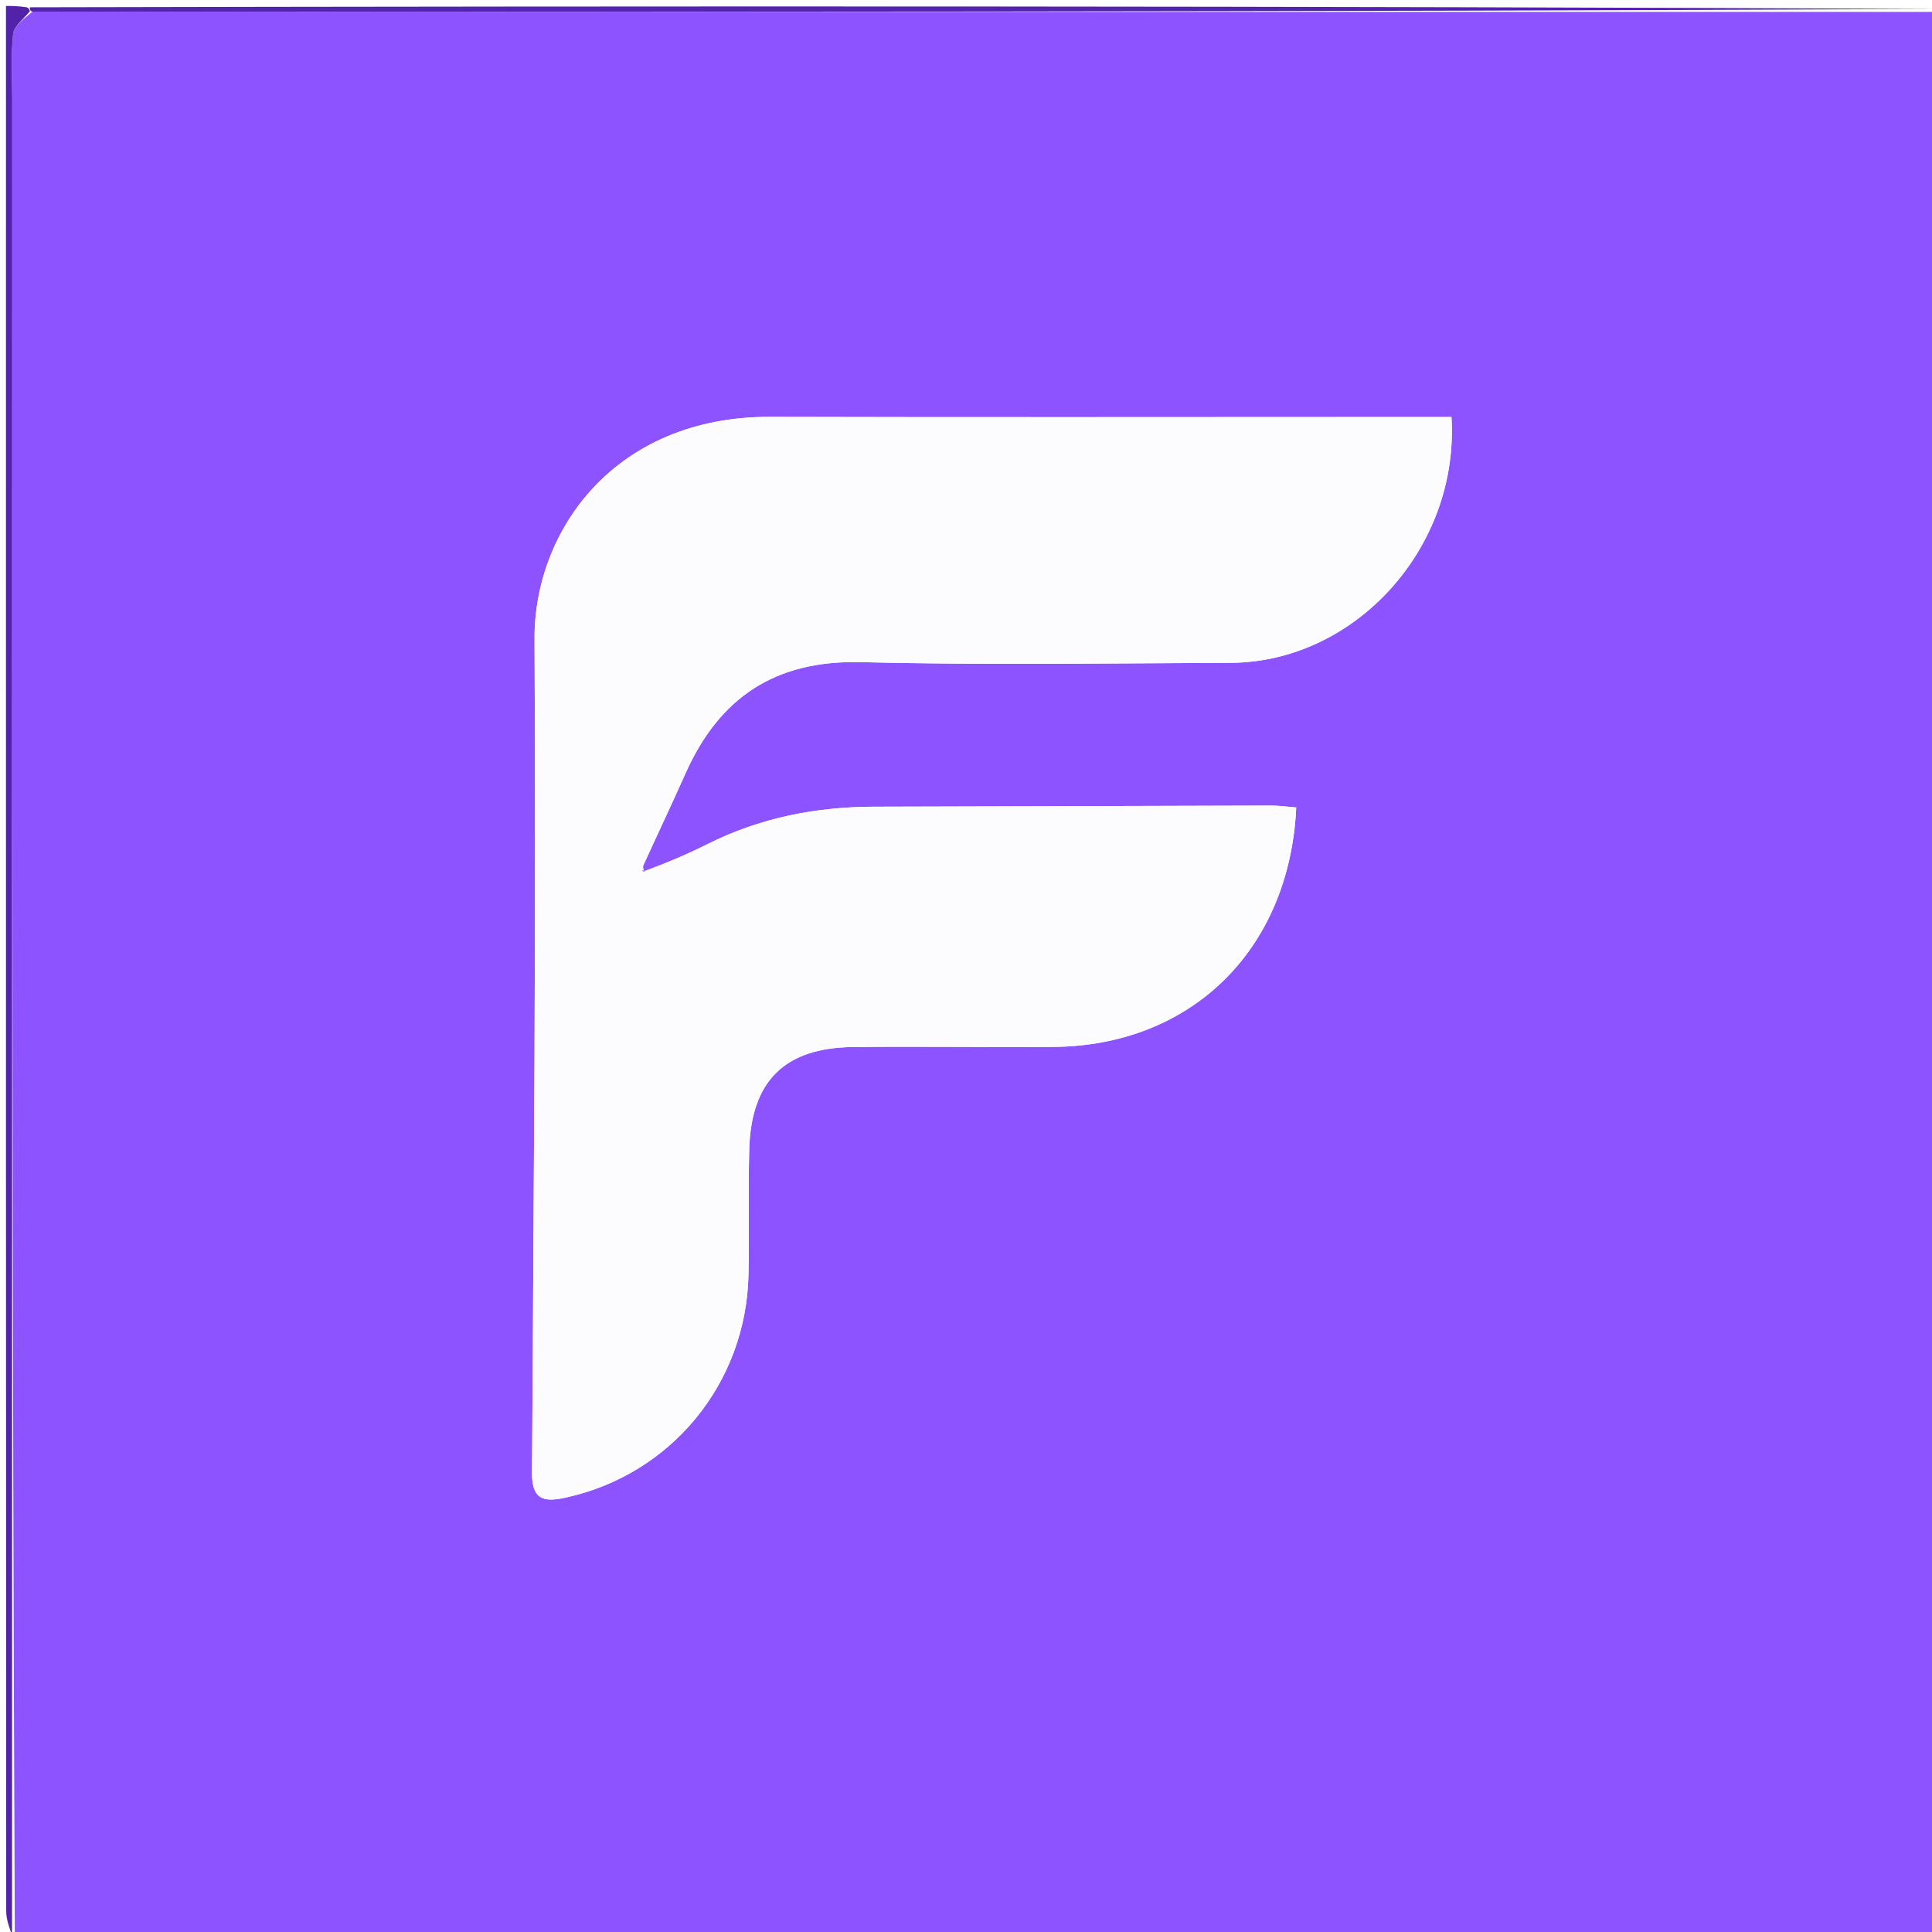
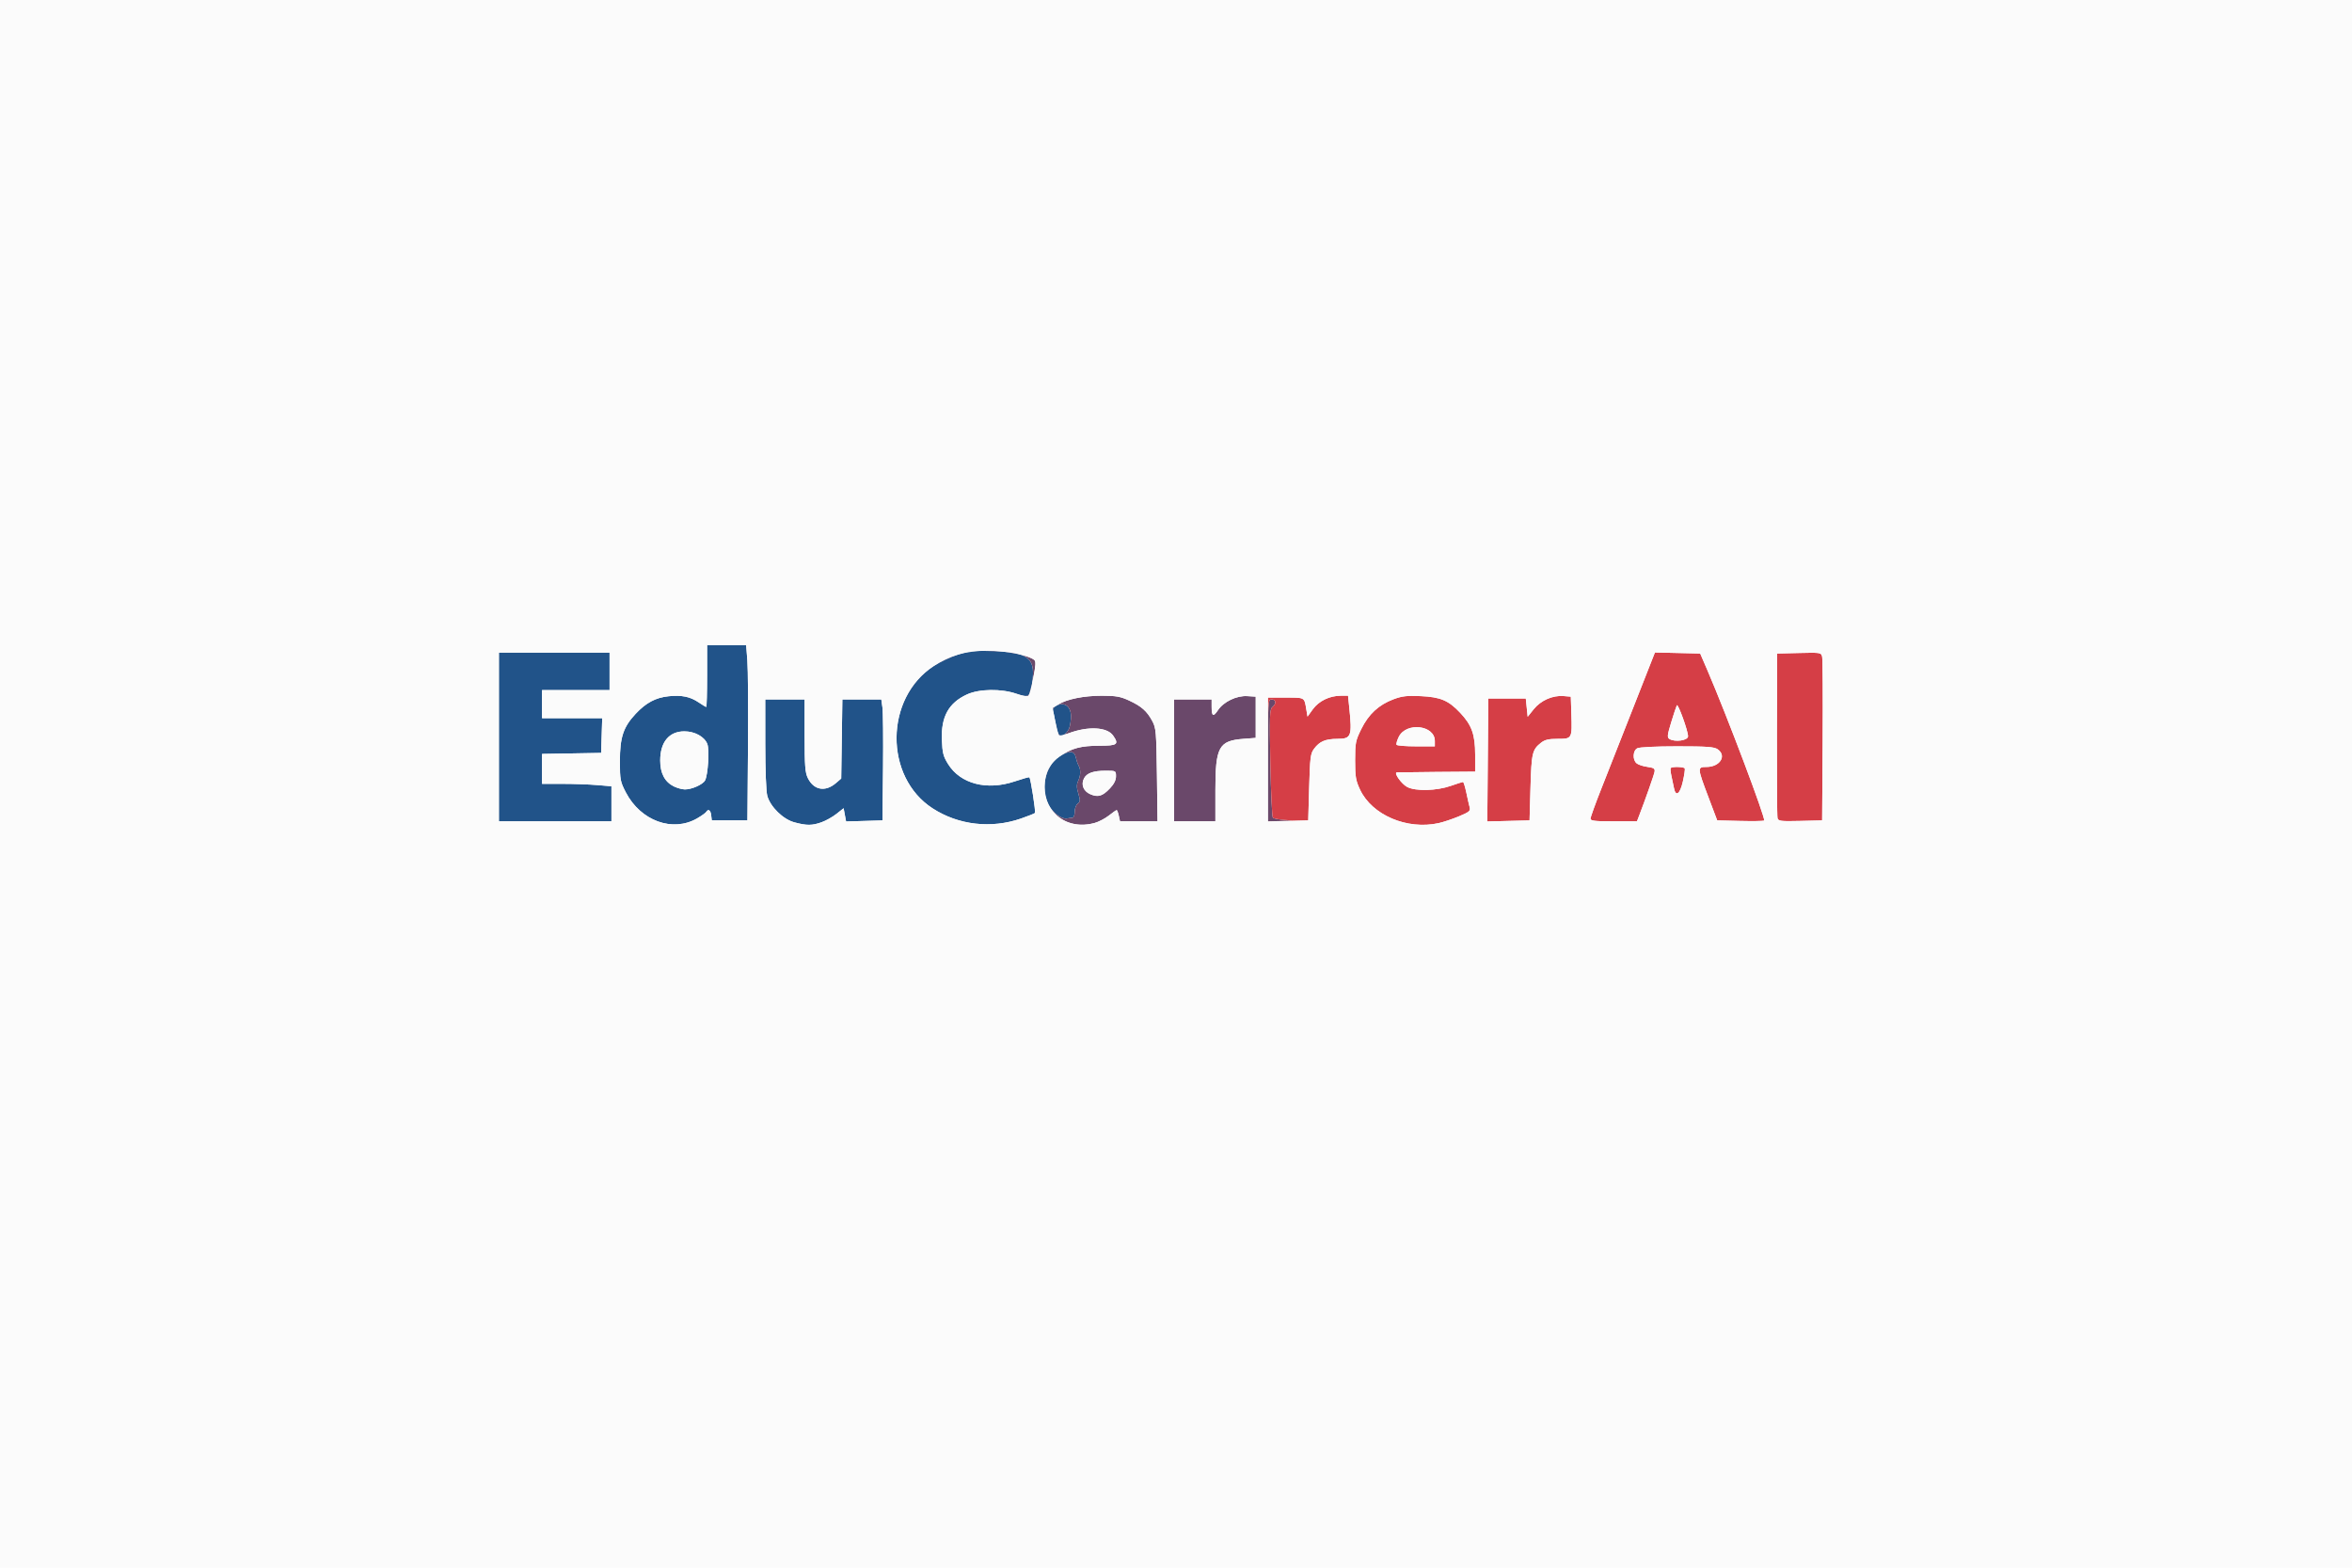
- <svg xmlns="http://www.w3.org/2000/svg" version="1.1" id="Layer_1" x="0px" y="0px" width="100%" viewBox="0 0 324 324" enable-background="new 0 0 324 324" xml:space="preserve">
-   <path fill="#8C53FE" opacity="1" stroke="none" d=" M325,2   C325,109.594 325,217.188 325,325   C217.645,325 110.291,325 2.485,324.532   C2.038,221.592 2.042,119.121 2.048,16.649   C2.048,12.984 1.807,9.29 2.207,5.667   C2.356,4.323 4.025,3.146 5.467,1.944   C112.289,1.996 218.644,1.998 325,2  M108.071,146.077   C108.071,146.077 107.858,145.878 107.847,145.15   C110.218,140.012 112.647,134.899 114.949,129.729   C120.632,116.965 130.012,110.691 144.386,111.044   C165.03,111.551 185.695,111.236 206.35,111.155   C227.249,111.073 244.764,91.855 243.412,69.933   C239.692,69.933 235.913,69.933 232.133,69.933   C197.818,69.932 163.503,70.003 129.188,69.906   C103.034,69.832 89.532,89.063 89.641,107.22   C89.923,153.858 89.49,200.5 89.222,247.139   C89.195,251.881 91.701,251.854 95.009,251.119   C112.625,247.203 125.125,231.972 125.518,213.822   C125.67,206.828 125.464,199.826 125.644,192.834   C125.94,181.306 131.568,175.711 143.056,175.587   C154.215,175.467 165.377,175.642 176.537,175.57   C199.742,175.422 216.257,159.325 217.381,135.413   C215.961,135.303 214.525,135.094 213.09,135.098   C190.935,135.147 168.78,135.242 146.626,135.285   C136.817,135.304 127.451,137.143 118.627,141.569   C115.244,143.266 111.736,144.714 108.071,146.077  z" />
-   <path fill="#5222A9" opacity="1" stroke="none" d=" M5.001,1.893   C4.025,3.146 2.356,4.323 2.207,5.667   C1.807,9.29 2.048,12.984 2.048,16.649   C2.042,119.121 2.038,221.592 2.017,324.532   C1.667,323.503 1.043,322.006 1.042,320.508   C0.995,238.633 1,156.758 1,74.883   C1,50.255 1,25.628 1.002,1   C2.003,1 3.002,1 4.5,1.223   C5,1.447 5.001,1.893 5.001,1.893  z" />
-   <path fill="#5223AD" opacity="1" stroke="none" d=" M5.467,1.944   C5.001,1.893 5,1.447 5,1.223   C111.667,1 218.333,1 325,1.5   C218.644,1.998 112.289,1.996 5.467,1.944  z" />
-   <path fill="#FCFBFE" opacity="1" stroke="none" d=" M108.286,146.275   C111.736,144.714 115.244,143.266 118.627,141.569   C127.451,137.143 136.817,135.304 146.626,135.285   C168.78,135.242 190.935,135.147 213.09,135.098   C214.525,135.094 215.961,135.303 217.381,135.413   C216.257,159.325 199.742,175.422 176.537,175.57   C165.377,175.642 154.215,175.467 143.056,175.587   C131.568,175.711 125.94,181.306 125.644,192.834   C125.464,199.826 125.67,206.828 125.518,213.822   C125.125,231.972 112.625,247.203 95.009,251.119   C91.701,251.854 89.195,251.881 89.222,247.139   C89.49,200.5 89.923,153.858 89.641,107.22   C89.532,89.063 103.034,69.832 129.188,69.906   C163.503,70.003 197.818,69.932 232.133,69.933   C235.913,69.933 239.692,69.933 243.412,69.933   C244.764,91.855 227.249,111.073 206.35,111.155   C185.695,111.236 165.03,111.551 144.386,111.044   C130.012,110.691 120.632,116.965 114.949,129.729   C112.647,134.899 110.218,140.012 107.691,145.596   C107.785,146.12 108.035,146.197 108.286,146.275  z" />
-   <path fill="#8C53FE" opacity="1" stroke="none" d=" M108.179,146.176   C108.035,146.197 107.785,146.12 107.696,145.96   C107.858,145.878 108.071,146.077 108.179,146.176  z" />
+ <svg xmlns="http://www.w3.org/2000/svg" width="1254" height="836" viewBox="0 0 1254 836">
+   <g>
+     <path d="M 371.70 436.41 C358.64,443.98 341.61,437.78 333.69,422.59 C330.72,416.88 330.52,415.84 330.51,406.00 C330.50,393.19 332.31,387.72 338.89,380.68 C344.46,374.73 349.58,372.00 356.53,371.28 C363.44,370.57 367.98,371.50 372.44,374.53 C374.45,375.89 376.29,377.00 376.54,377.00 C376.79,377.00 377.00,369.58 377.00,360.50 L 377.00 344.00 L 397.82 344.00 L 398.46 352.25 C398.82,356.79 398.97,377.83 398.80,399.00 L 398.50 437.50 L 379.50 437.50 L 379.18 434.75 C378.86,431.98 377.63,431.17 376.51,432.99 C376.17,433.53 374.01,435.07 371.70,436.41 ZM 326.00 419.29 L 326.00 438.00 L 266.00 438.00 L 266.00 348.00 L 325.00 348.00 L 325.00 368.00 L 289.00 368.00 L 289.00 383.00 L 321.08 383.00 L 320.79 392.25 L 320.50 401.50 L 289.00 402.05 L 289.00 418.00 L 299.85 418.00 C305.82,418.00 314.14,418.29 318.35,418.65 ZM 544.35 436.51 C528.49,442.01 511.05,440.01 497.27,431.10 C471.20,414.24 471.66,372.10 498.10,355.01 C501.26,352.97 507.01,350.28 510.87,349.04 C516.94,347.09 519.45,346.84 529.20,347.21 C547.87,347.93 551.80,350.71 550.56,362.32 C549.55,371.70 548.80,372.37 542.00,369.99 C533.87,367.14 522.02,367.31 515.46,370.37 C505.74,374.89 501.68,382.29 502.18,394.58 C502.45,401.50 502.93,403.35 505.50,407.47 C512.07,418.02 526.17,421.69 541.00,416.70 C545.12,415.31 548.64,414.32 548.82,414.49 C549.54,415.20 552.31,433.02 551.78,433.55 C551.46,433.87 548.12,435.20 544.35,436.51 ZM 437.96 438.51 C432.92,440.29 430.11,440.30 423.54,438.53 C417.52,436.92 410.72,430.27 409.09,424.40 C408.46,422.11 408.01,410.72 408.01,396.75 L 408.00 373.00 L 429.00 373.00 L 429.00 392.25 C429.00,408.57 429.27,412.03 430.75,415.00 C433.95,421.40 440.04,422.45 445.70,417.58 L 448.50 415.18 L 448.81 394.09 L 449.11 373.00 L 469.88 373.00 L 470.48 377.25 C470.82,379.59 470.96,394.10 470.80,409.50 L 470.50 437.50 L 460.80 437.79 L 451.10 438.07 L 450.44 434.54 L 449.78 431.01 L 445.98 434.02 C443.89,435.67 440.28,437.69 437.96,438.51 ZM 359.26 419.36 C361.04,420.23 363.68,420.96 365.13,420.98 C368.79,421.01 374.74,418.36 375.91,416.17 C377.48,413.23 378.32,399.83 377.12,396.75 C375.60,392.86 370.44,390.01 364.88,390.00 C356.74,390.00 352.00,395.72 352.00,405.58 C352.00,412.35 354.44,416.98 359.26,419.36 ZM 571.75 436.08 C571.06,436.12 569.76,436.30 568.85,436.47 C566.09,437.01 561.20,433.32 559.04,429.08 C554.62,420.42 557.25,408.62 564.74,403.53 C569.77,400.12 572.79,400.19 573.54,403.75 C573.86,405.26 574.54,407.28 575.06,408.24 C576.32,410.56 576.24,413.37 574.84,416.45 C573.95,418.40 573.97,419.97 574.94,423.19 C576.03,426.83 575.98,427.54 574.60,428.55 C573.72,429.19 573.00,431.13 573.00,432.86 C573.00,434.66 572.47,436.03 571.75,436.08 ZM 570.05 388.37 C569.52,389.75 568.17,391.37 567.04,391.98 C564.71,393.23 563.85,391.79 562.59,384.50 C562.21,382.30 561.69,379.79 561.43,378.92 C561.14,377.91 561.94,376.89 563.61,376.13 C567.71,374.26 571.00,376.86 571.00,381.96 C571.00,384.11 570.57,387.00 570.05,388.37 Z" fill="rgb(33,83,137)" />
+     <path d="M 571.75 436.08 C572.47,436.03 573.00,434.66 573.00,432.86 C573.00,431.13 573.72,429.19 574.60,428.55 C575.98,427.54 576.03,426.83 574.94,423.19 C573.97,419.97 573.95,418.40 574.84,416.45 C576.24,413.37 576.32,410.56 575.06,408.24 C574.54,407.28 573.86,405.26 573.54,403.75 C572.82,400.32 569.98,400.13 565.27,403.18 C571.43,398.98 576.40,397.67 586.25,397.67 C595.75,397.67 596.74,396.93 593.46,392.25 C590.26,387.67 580.11,387.15 569.75,391.03 C568.89,391.35 568.06,391.61 567.33,391.81 C568.39,391.10 569.57,389.64 570.05,388.37 C570.57,387.00 571.00,384.11 571.00,381.96 C571.00,376.86 567.71,374.26 563.61,376.13 C563.45,376.21 563.29,376.28 563.15,376.36 C563.48,376.15 563.85,375.93 564.22,375.69 C568.78,372.84 577.93,371.00 587.46,371.01 C595.04,371.02 597.39,371.43 602.00,373.58 C608.62,376.65 611.49,379.19 614.35,384.50 C616.36,388.23 616.52,390.16 616.83,413.25 L 617.15 438.00 L 597.16 438.00 L 596.50 435.00 C596.14,433.35 595.63,432.00 595.36,432.00 C595.10,432.00 593.22,433.31 591.19,434.92 C589.16,436.52 585.70,438.32 583.50,438.91 C573.32,441.66 564.21,437.93 559.80,430.39 C562.20,434.05 566.38,436.95 568.85,436.47 C569.76,436.30 571.06,436.12 571.75,436.08 ZM 648.00 421.40 L 648.00 438.00 L 626.00 438.00 L 626.00 373.00 L 646.00 373.00 L 646.00 376.83 C646.00,382.04 646.86,382.51 649.38,378.71 C652.38,374.20 659.34,370.86 665.00,371.22 L 669.50 371.50 L 669.50 393.50 L 662.95 394.00 C649.82,395.00 648.00,398.34 648.00,421.40 ZM 581.28 423.52 C585.44,425.31 587.75,424.63 591.75,420.44 C593.94,418.14 595.00,416.05 595.00,414.01 C595.00,411.03 594.94,411.00 589.57,411.00 C582.96,411.00 579.49,412.21 577.98,415.05 C576.22,418.33 577.63,421.93 581.28,423.52 ZM 685.00 437.26 C690.06,437.60 689.92,437.64 683.25,437.82 L 676.00 438.00 L 676.00 405.50 C676.00,373.67 676.04,373.00 678.00,373.00 C680.41,373.00 680.62,375.24 678.39,377.09 C676.95,378.29 676.83,381.51 677.30,406.83 C677.60,422.45 678.21,435.61 678.67,436.06 C679.13,436.51 681.97,437.05 685.00,437.26 ZM 550.37 363.94 C550.43,363.43 550.49,362.89 550.56,362.32 C551.36,354.77 549.99,350.96 543.80,349.01 C547.34,349.85 550.14,350.87 551.41,351.92 C552.36,352.71 552.24,354.84 550.87,361.61 C550.71,362.41 550.54,363.19 550.37,363.94 ZM 510.84 349.05 C506.98,350.30 501.25,352.98 498.10,355.01 C487.23,362.04 480.75,373.30 478.70,385.29 C480.68,373.47 486.95,362.37 497.49,355.38 C501.85,352.48 506.18,350.41 510.84,349.05 ZM 550.37 363.94 C549.97,367.34 549.54,369.35 548.66,370.35 C549.10,369.17 549.75,366.76 550.37,363.94 ZM 535.89 347.62 C539.13,347.92 541.74,348.36 543.80,349.01 L 535.89 347.62 ZM 535.89 347.62 C533.91,347.44 531.69,347.31 529.20,347.21 C527.14,347.13 525.41,347.08 523.89,347.07 C524.75,347.04 525.62,347.02 526.50,347.02 C529.52,347.01 532.77,347.24 535.89,347.62 ZM 561.82 406.11 C559.52,408.70 557.97,412.05 557.29,415.63 C557.88,411.88 559.38,408.73 561.82,406.11 ZM 548.66 370.35 C548.52,370.74 548.40,370.99 548.31,371.08 C548.11,371.27 547.46,371.28 546.54,371.15 C547.47,371.18 548.14,370.94 548.66,370.35 ZM 562.54 376.73 C561.86,377.22 561.46,377.77 561.38,378.33 C561.30,377.79 561.28,377.48 561.32,377.46 C561.38,377.44 561.86,377.15 562.54,376.73 ZM 542.00 369.97 C543.70,370.56 545.35,370.98 546.54,371.15 C545.43,371.11 543.97,370.68 542.00,369.99 C539.06,368.96 535.62,368.32 532.13,368.08 C525.97,367.65 519.63,368.42 515.46,370.37 C519.64,368.42 525.98,367.65 532.13,368.08 C535.62,368.32 539.05,368.95 542.00,369.97 ZM 564.14 390.91 C564.42,391.55 564.73,391.96 565.07,392.18 C564.77,392.18 564.57,392.12 564.51,392.01 C564.43,391.89 564.30,391.50 564.14,390.91 ZM 561.59 379.54 C561.84,380.56 562.18,382.24 562.47,383.85 C562.13,382.25 561.81,380.71 561.59,379.54 Z" fill="rgb(106,72,106)" />
+     <path d="M 873.82 435.25 L 872.76 438.00 L 860.38 438.00 C850.30,438.00 848.00,437.73 848.00,436.57 C848.00,435.78 850.64,428.47 853.87,420.32 C857.09,412.17 864.82,392.55 871.04,376.72 L 882.35 347.94 L 906.48 348.50 L 910.36 357.50 C920.72,381.56 941.70,437.18 940.58,437.61 C939.92,437.86 934.02,437.94 927.47,437.78 L 915.55 437.50 L 910.83 425.00 C904.92,409.40 904.90,409.00 909.78,409.00 C917.01,409.00 920.78,403.06 915.78,399.56 C913.95,398.28 910.10,398.00 894.21,398.00 C882.79,398.00 874.08,398.42 872.93,399.04 C870.55,400.31 870.34,405.21 872.59,407.07 C873.46,407.80 876.05,408.65 878.34,408.96 C881.79,409.44 882.44,409.88 882.16,411.52 C881.87,413.22 877.24,426.38 873.82,435.25 ZM 767.00 438.96 C750.18,442.65 731.49,434.67 725.11,421.07 C722.84,416.23 722.50,414.19 722.50,405.48 C722.50,396.17 722.73,394.98 725.79,388.77 C729.69,380.85 735.07,375.87 742.92,372.91 C747.51,371.18 750.10,370.88 757.50,371.22 C768.02,371.70 772.33,373.53 778.57,380.17 C784.71,386.70 786.50,391.74 786.50,402.46 L 786.50 411.50 L 766.00 411.65 C754.72,411.74 745.15,411.85 744.72,411.90 C743.00,412.12 747.25,418.08 750.27,419.67 C754.77,422.03 765.93,421.74 773.54,419.07 C776.78,417.93 779.69,417.00 780.02,417.00 C780.34,417.00 781.14,419.59 781.81,422.75 C782.47,425.91 783.27,429.45 783.59,430.60 C784.08,432.42 783.28,433.07 777.83,435.34 C774.35,436.79 769.47,438.42 767.00,438.96 ZM 971.78 395.00 L 971.50 437.50 L 959.83 437.78 C949.33,438.03 948.11,437.88 947.71,436.28 C947.46,435.30 947.32,415.15 947.38,391.50 L 947.50 348.50 L 959.22 348.22 C970.71,347.94 970.96,347.98 971.50,350.22 C971.81,351.47 971.93,371.62 971.78,395.00 ZM 816.00 420.00 L 815.50 437.50 L 804.24 437.78 L 792.97 438.07 L 793.24 405.28 L 793.50 372.50 L 813.50 372.50 L 814.00 377.37 L 814.50 382.23 L 817.72 378.21 C821.48,373.52 827.82,370.71 833.58,371.18 L 837.50 371.50 L 837.79 380.50 C838.23,393.96 838.21,394.00 830.62,394.00 C825.70,394.00 823.67,394.47 821.63,396.08 C816.95,399.76 816.53,401.54 816.00,420.00 ZM 685.00 437.26 C681.97,437.05 679.13,436.51 678.67,436.06 C678.21,435.61 677.60,422.45 677.30,406.83 C676.83,381.51 676.95,378.29 678.39,377.09 C680.62,375.24 680.41,373.00 678.00,373.00 C676.05,373.00 676.00,373.66 676.00,405.03 L 676.00 372.00 L 685.53 372.00 C685.91,372.00 686.27,372.00 686.62,372.00 C691.70,371.99 693.86,371.99 694.95,373.07 C695.82,373.93 696.01,375.50 696.48,378.32 L 697.12 382.14 L 699.96 378.22 C703.16,373.80 708.95,371.00 714.88,371.00 L 718.72 371.00 L 719.36 377.15 C720.98,392.63 720.47,394.00 713.14,394.01 C706.65,394.03 703.55,395.34 700.60,399.32 C698.71,401.86 698.45,403.88 698.00,419.82 L 697.50 437.50 L 686.75 437.78 L 676.00 438.07 L 676.00 438.00 L 683.25 437.82 C689.92,437.64 690.06,437.60 685.00,437.26 ZM 744.60 397.17 C744.89,397.63 749.59,398.00 755.06,398.00 L 765.00 398.00 L 765.00 395.15 C765.00,386.69 749.79,384.92 745.79,392.92 C744.86,394.80 744.32,396.71 744.60,397.17 ZM 890.05 394.05 C892.96,395.89 900.00,394.90 900.00,392.64 C900.02,389.77 894.63,374.92 894.03,376.14 C893.66,376.89 892.29,381.02 890.98,385.32 C888.95,392.01 888.81,393.27 890.05,394.05 ZM 897.24 416.75 C895.73,423.45 893.45,425.13 892.50,420.25 C892.21,418.74 891.59,415.82 891.13,413.77 C890.67,411.72 890.52,409.81 890.81,409.52 C891.62,408.72 897.83,408.91 898.26,409.75 C898.47,410.16 898.01,413.31 897.24,416.75 Z" fill="rgb(213,62,70)" />
+     <path d="M 0.00 418.00 L 0.00 0.00 L 627.00 0.00 L 1254.00 0.00 L 1254.00 418.00 L 1254.00 836.00 L 627.00 836.00 L 0.00 836.00 L 0.00 418.00 ZM 371.70 436.41 C374.01,435.07 376.17,433.53 376.51,432.99 C377.63,431.17 378.86,431.98 379.18,434.75 L 379.50 437.50 L 389.00 437.50 L 398.50 437.50 L 398.80 399.00 C398.97,377.83 398.82,356.79 398.46,352.25 L 397.82 344.00 L 387.41 344.00 L 377.00 344.00 L 377.00 360.50 C377.00,369.58 376.79,377.00 376.54,377.00 C376.29,377.00 374.45,375.89 372.44,374.53 C367.98,371.50 363.44,370.57 356.53,371.28 C349.58,372.00 344.46,374.73 338.89,380.68 C332.31,387.72 330.50,393.19 330.51,406.00 C330.52,415.84 330.72,416.88 333.69,422.59 C341.61,437.78 358.64,443.98 371.70,436.41 ZM 437.96 438.51 C440.28,437.69 443.89,435.67 445.98,434.02 L 449.78 431.01 L 450.44 434.54 L 451.10 438.07 L 460.80 437.79 L 470.50 437.50 L 470.80 409.50 C470.96,394.10 470.82,379.59 470.48,377.25 L 469.88 373.00 L 459.49 373.00 L 449.11 373.00 L 448.81 394.09 L 448.50 415.18 L 445.70 417.58 C440.04,422.45 433.95,421.40 430.75,415.00 C429.27,412.03 429.00,408.57 429.00,392.25 L 429.00 373.00 L 418.50 373.00 L 408.00 373.00 L 408.01 396.75 C408.01,410.72 408.46,422.11 409.09,424.40 C410.72,430.27 417.52,436.92 423.54,438.53 C430.11,440.30 432.92,440.29 437.96,438.51 ZM 544.35 436.51 C548.12,435.20 551.46,433.87 551.78,433.55 C552.31,433.02 549.54,415.20 548.82,414.49 C548.64,414.32 545.12,415.31 541.00,416.70 C526.17,421.69 512.07,418.02 505.50,407.47 C502.93,403.35 502.45,401.50 502.18,394.58 C501.68,382.29 505.74,374.89 515.46,370.37 C521.99,367.32 533.85,367.15 542.00,369.97 C545.03,371.02 547.86,371.52 548.31,371.08 C548.75,370.65 549.90,366.38 550.87,361.61 C552.24,354.84 552.36,352.71 551.41,351.92 C548.34,349.38 536.27,347.00 526.50,347.02 C514.93,347.05 506.28,349.54 497.49,355.38 C471.62,372.55 471.50,414.44 497.27,431.10 C511.05,440.01 528.49,442.01 544.35,436.51 ZM 583.50 438.91 C585.70,438.32 589.16,436.52 591.19,434.92 C593.22,433.31 595.10,432.00 595.36,432.00 C595.63,432.00 596.14,433.35 596.50,435.00 L 597.16 438.00 L 607.16 438.00 L 617.15 438.00 L 616.83 413.25 C616.52,390.16 616.36,388.23 614.35,384.50 C611.49,379.19 608.62,376.65 602.00,373.58 C597.39,371.43 595.04,371.02 587.46,371.01 C577.93,371.00 568.78,372.84 564.22,375.69 C562.73,376.63 561.42,377.42 561.32,377.46 C561.01,377.57 563.99,391.18 564.51,392.01 C564.78,392.45 567.14,392.01 569.75,391.03 C580.11,387.15 590.26,387.67 593.46,392.25 C596.74,396.93 595.75,397.67 586.25,397.67 C576.38,397.67 571.42,398.98 565.24,403.20 C559.69,406.99 557.00,412.32 557.00,419.50 C557.00,433.84 569.19,442.77 583.50,438.91 ZM 767.00 438.96 C769.47,438.42 774.35,436.79 777.83,435.34 C783.28,433.07 784.08,432.42 783.59,430.60 C783.27,429.45 782.47,425.91 781.81,422.75 C781.14,419.59 780.34,417.00 780.02,417.00 C779.69,417.00 776.78,417.93 773.54,419.07 C765.93,421.74 754.77,422.03 750.27,419.67 C747.25,418.08 743.00,412.12 744.72,411.90 C745.15,411.85 754.72,411.74 766.00,411.65 L 786.50 411.50 L 786.50 402.46 C786.50,391.74 784.71,386.70 778.57,380.17 C772.33,373.53 768.02,371.70 757.50,371.22 C750.10,370.88 747.51,371.18 742.92,372.91 C735.07,375.87 729.69,380.85 725.79,388.77 C722.73,394.98 722.50,396.17 722.50,405.48 C722.50,414.19 722.84,416.23 725.11,421.07 C731.49,434.67 750.18,442.65 767.00,438.96 ZM 326.00 428.65 L 326.00 419.29 L 318.35 418.65 C314.14,418.29 305.82,418.00 299.85,418.00 L 289.00 418.00 L 289.00 410.03 L 289.00 402.05 L 304.75 401.78 L 320.50 401.50 L 320.79 392.25 L 321.08 383.00 L 305.04 383.00 L 289.00 383.00 L 289.00 375.50 L 289.00 368.00 L 307.00 368.00 L 325.00 368.00 L 325.00 358.00 L 325.00 348.00 L 295.50 348.00 L 266.00 348.00 L 266.00 393.00 L 266.00 438.00 L 296.00 438.00 L 326.00 438.00 L 326.00 428.65 ZM 648.00 421.40 C648.00,398.34 649.82,395.00 662.95,394.00 L 669.50 393.50 L 669.50 382.50 L 669.50 371.50 L 665.00 371.22 C659.34,370.86 652.38,374.20 649.38,378.71 C646.86,382.51 646.00,382.04 646.00,376.83 L 646.00 373.00 L 636.00 373.00 L 626.00 373.00 L 626.00 405.50 L 626.00 438.00 L 637.00 438.00 L 648.00 438.00 L 648.00 421.40 ZM 698.00 419.82 C698.45,403.88 698.71,401.86 700.60,399.32 C703.55,395.34 706.65,394.03 713.14,394.01 C720.47,394.00 720.98,392.63 719.36,377.15 L 718.72 371.00 L 714.88 371.00 C708.95,371.00 703.16,373.80 699.96,378.22 L 697.12 382.14 L 696.48 378.32 C695.39,371.75 695.82,372.00 685.53,372.00 L 676.00 372.00 L 676.00 405.03 L 676.00 438.07 L 686.75 437.78 L 697.50 437.50 L 698.00 419.82 ZM 816.00 420.00 C816.53,401.54 816.95,399.76 821.63,396.08 C823.67,394.47 825.70,394.00 830.62,394.00 C838.21,394.00 838.23,393.96 837.79,380.50 L 837.50 371.50 L 833.58 371.18 C827.82,370.71 821.48,373.52 817.72,378.21 L 814.50 382.23 L 814.00 377.37 L 813.50 372.50 L 803.50 372.50 L 793.50 372.50 L 793.24 405.28 L 792.97 438.07 L 804.24 437.78 L 815.50 437.50 L 816.00 420.00 ZM 873.82 435.25 C877.24,426.38 881.87,413.22 882.16,411.52 C882.44,409.88 881.79,409.44 878.34,408.96 C876.05,408.65 873.46,407.80 872.59,407.07 C870.34,405.21 870.55,400.31 872.93,399.04 C874.08,398.42 882.79,398.00 894.21,398.00 C910.10,398.00 913.95,398.28 915.78,399.56 C920.78,403.06 917.01,409.00 909.78,409.00 C904.90,409.00 904.92,409.40 910.83,425.00 L 915.55 437.50 L 927.47 437.78 C934.02,437.94 939.92,437.86 940.58,437.61 C941.70,437.18 920.72,381.56 910.36,357.50 L 906.48 348.50 L 894.41 348.22 L 882.35 347.94 L 871.04 376.72 C864.82,392.55 857.09,412.17 853.87,420.32 C850.64,428.47 848.00,435.78 848.00,436.57 C848.00,437.73 850.30,438.00 860.38,438.00 L 872.76 438.00 L 873.82 435.25 ZM 971.78 395.00 C971.93,371.62 971.81,351.47 971.50,350.22 C970.96,347.98 970.71,347.94 959.22,348.22 L 947.50 348.50 L 947.38 391.50 C947.32,415.15 947.46,435.30 947.71,436.28 C948.11,437.88 949.33,438.03 959.83,437.78 L 971.50 437.50 L 971.78 395.00 ZM 897.24 416.75 C898.01,413.31 898.47,410.16 898.26,409.75 C897.83,408.91 891.62,408.72 890.81,409.52 C890.52,409.81 890.67,411.72 891.13,413.77 C891.59,415.82 892.21,418.74 892.50,420.25 C893.45,425.13 895.73,423.45 897.24,416.75 ZM 359.26 419.36 C354.44,416.98 352.00,412.35 352.00,405.58 C352.00,395.72 356.74,390.00 364.88,390.00 C370.44,390.01 375.60,392.86 377.12,396.75 C378.32,399.83 377.48,413.23 375.91,416.17 C374.74,418.36 368.79,421.01 365.13,420.98 C363.68,420.96 361.04,420.23 359.26,419.36 ZM 581.28 423.52 C577.63,421.93 576.22,418.33 577.98,415.05 C579.49,412.21 582.96,411.00 589.57,411.00 C594.94,411.00 595.00,411.03 595.00,414.01 C595.00,416.05 593.94,418.14 591.75,420.44 C587.75,424.63 585.44,425.31 581.28,423.52 ZM 744.60 397.17 C744.32,396.71 744.86,394.80 745.79,392.92 C749.79,384.92 765.00,386.69 765.00,395.15 L 765.00 398.00 L 755.06 398.00 C749.59,398.00 744.89,397.63 744.60,397.17 ZM 890.05 394.05 C888.81,393.27 888.95,392.01 890.98,385.32 C892.29,381.02 893.66,376.89 894.03,376.14 C894.63,374.92 900.02,389.77 900.00,392.64 C900.00,394.90 892.96,395.89 890.05,394.05 Z" fill="rgb(251,251,251)" />
+   </g>
</svg>
